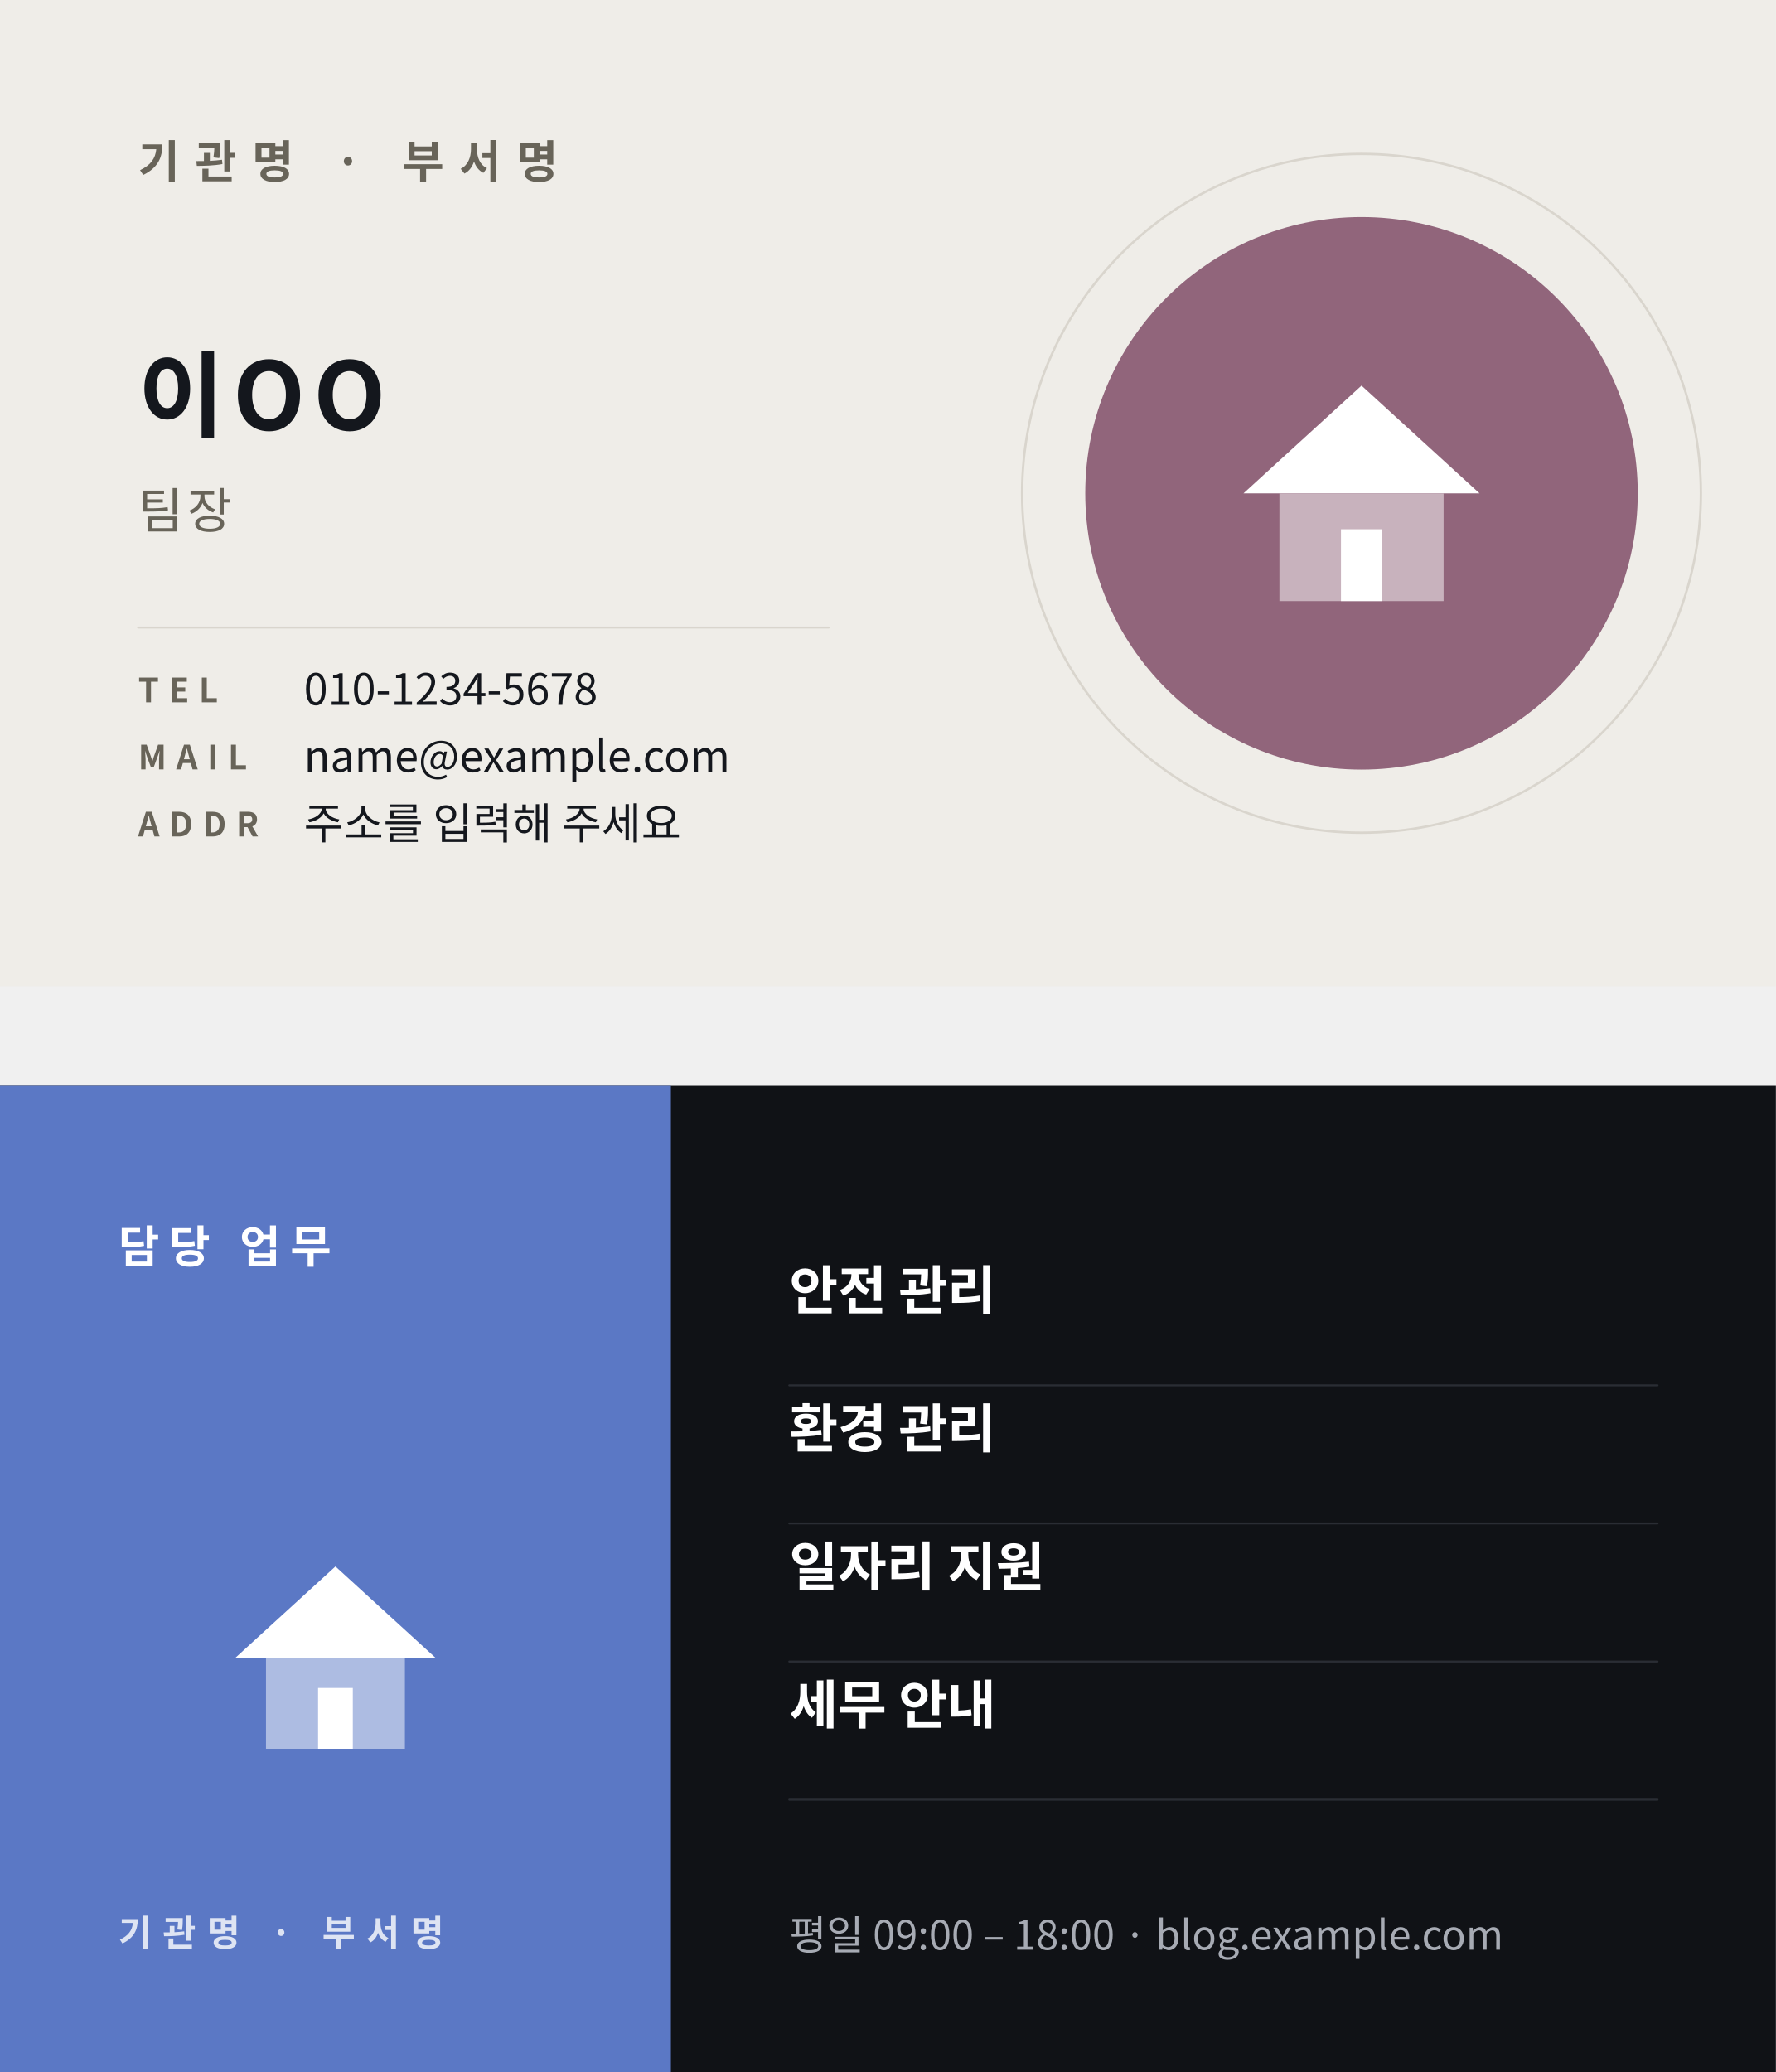
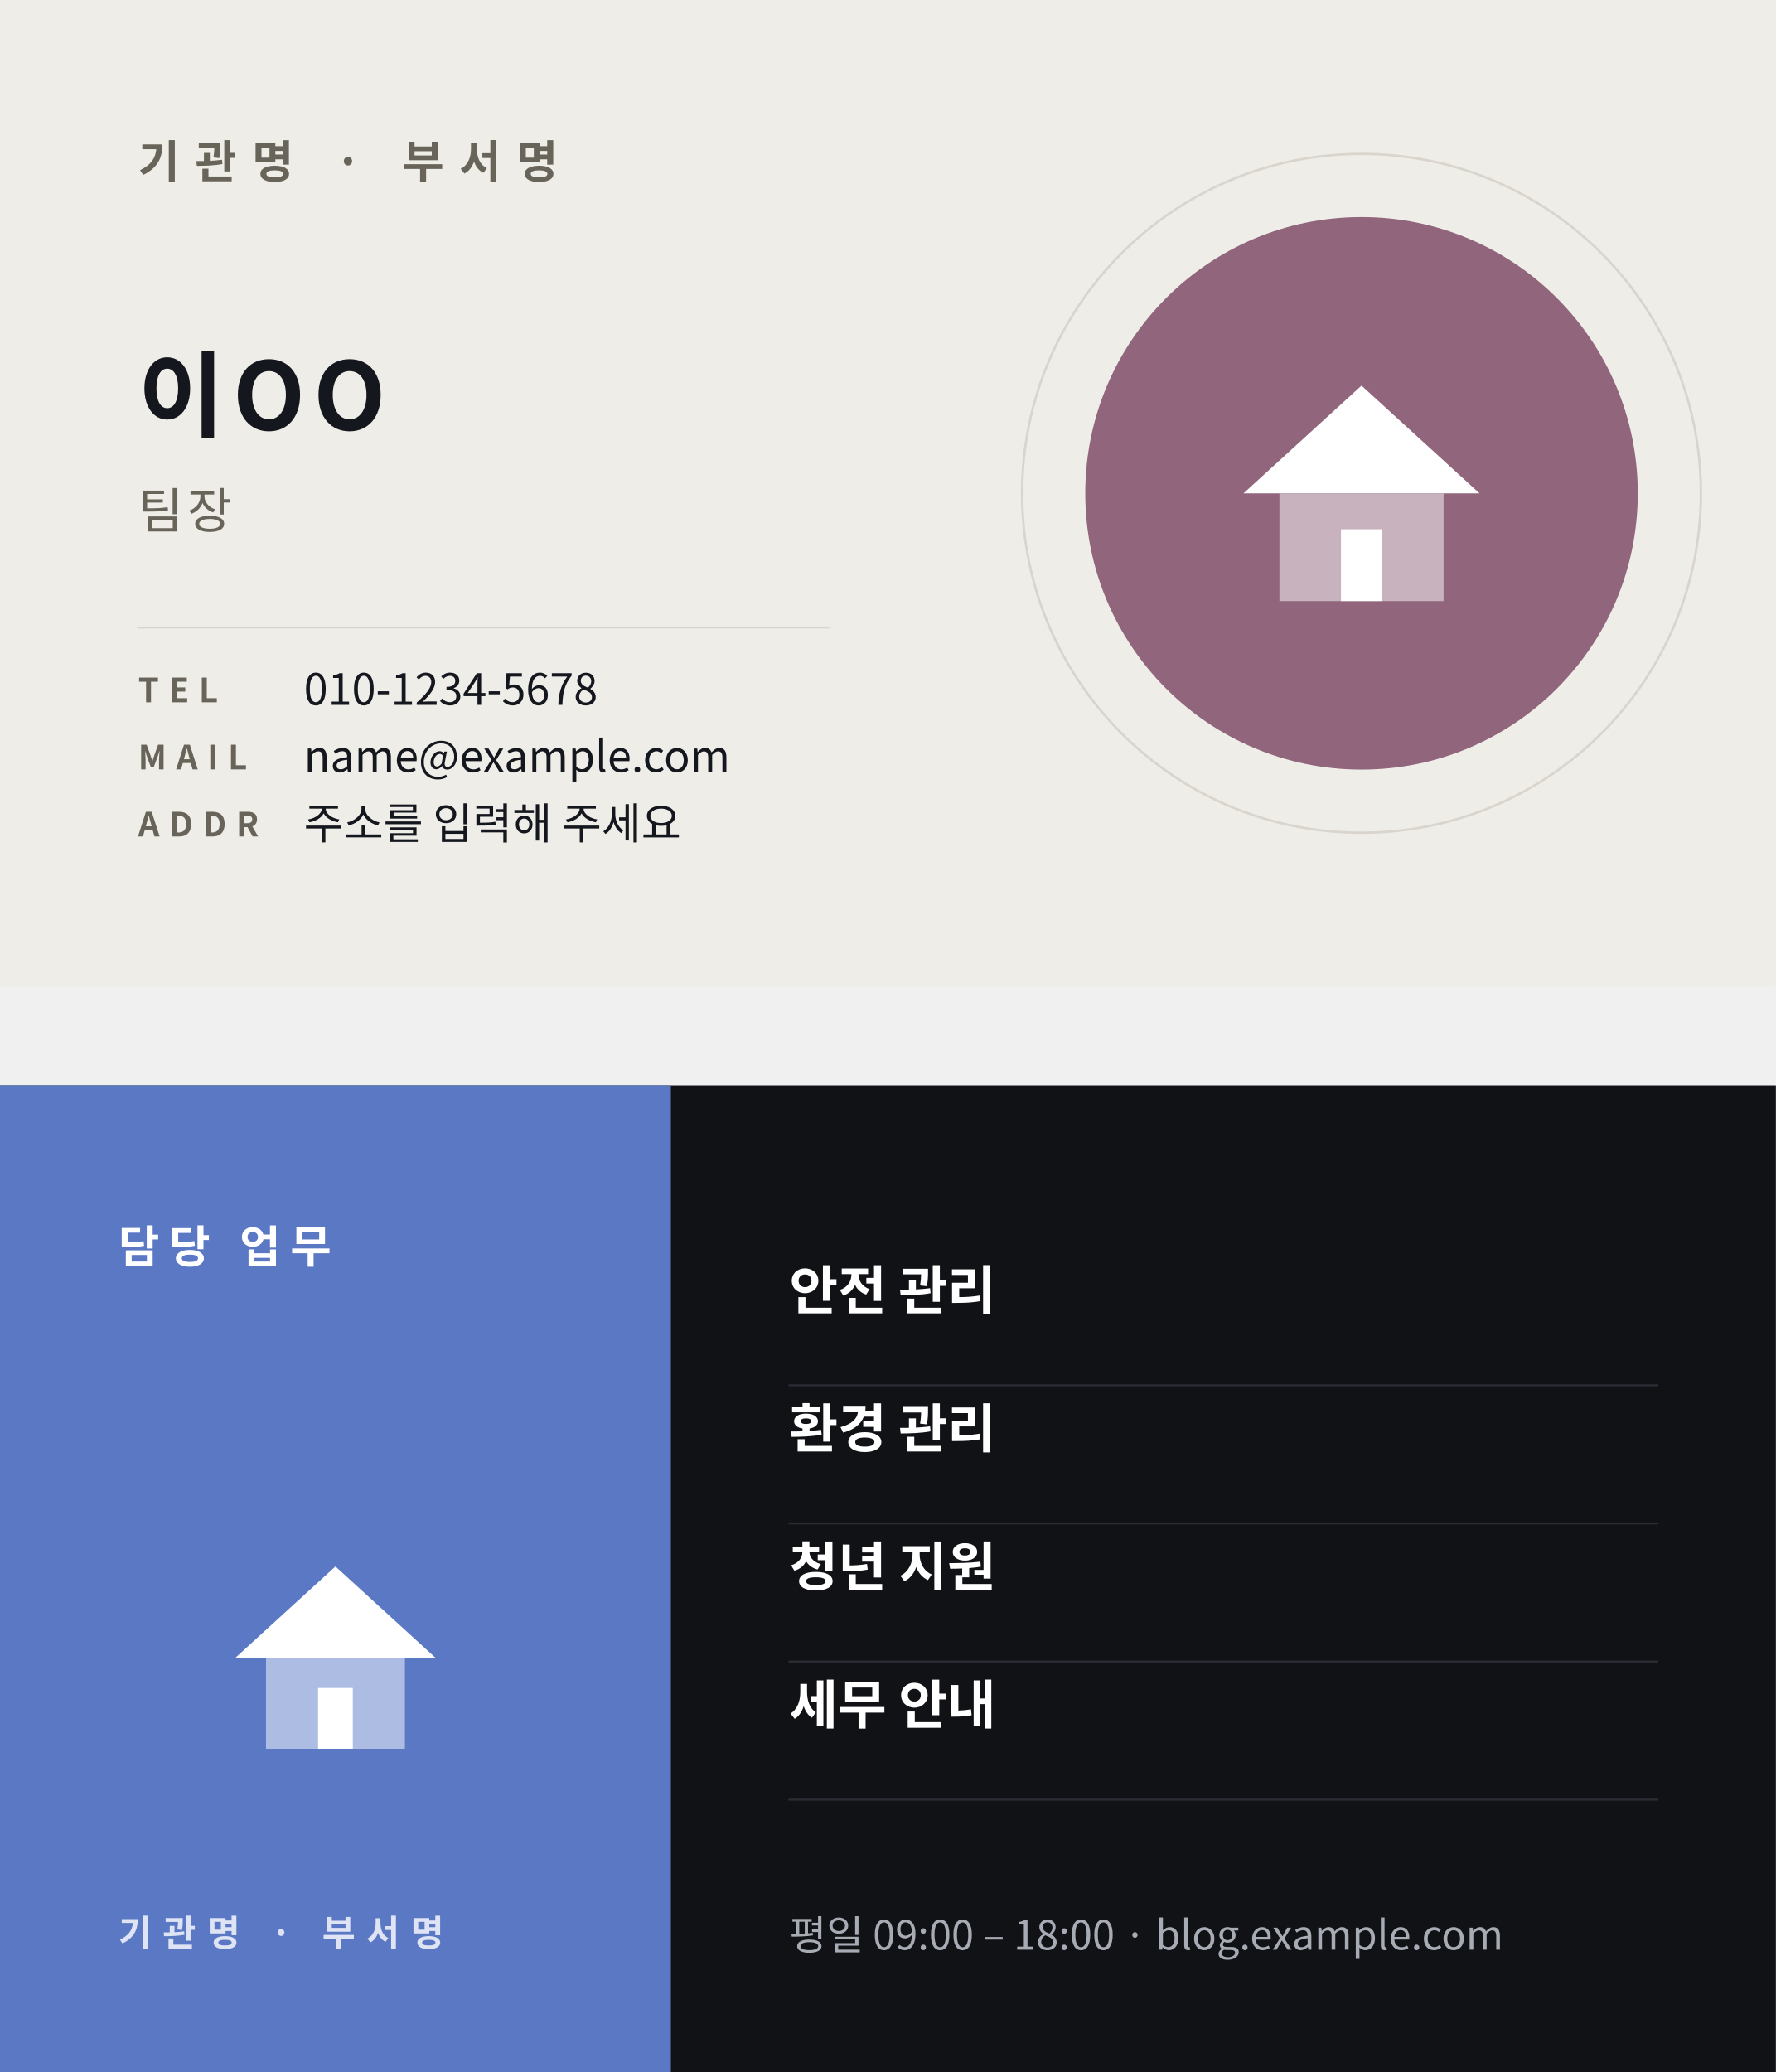
<svg xmlns="http://www.w3.org/2000/svg" width="90mm" height="105mm" viewBox="0 0 900 1050">
  <g id="front">
    <rect width="900" height="500" fill="#EFEDE8" />
    <ellipse cx="690" cy="250" rx="140" ry="140" fill="#91657B" />
    <ellipse cx="690" cy="250" rx="172" ry="172" fill="none" stroke="#D9D5CD" stroke-width="1.2" stroke-linejoin="round" />
    <polygon points="630.2,250 690,195.4 749.8,250" fill="#FFFFFF" />
    <rect x="648.4" y="250" width="83.2" height="54.6" fill="#C8B2BD" />
    <rect x="679.6" y="268.2" width="20.8" height="36.4" fill="#FFFFFF" />
    <text font-family="Pretendard,'Noto Sans KR','Noto Sans CJK KR','Malgun Gothic','Apple SD Gothic Neo',sans-serif" font-size="22.9" font-weight="700" fill="#686459" text-anchor="start" letter-spacing="7.8">
      <tspan x="70" y="90.2">기관명 · 부서명</tspan>
    </text>
    <text font-family="Pretendard,'Noto Sans KR','Noto Sans CJK KR','Malgun Gothic','Apple SD Gothic Neo',sans-serif" font-size="47.6" font-weight="700" fill="#14171D" text-anchor="start" letter-spacing="4.2">
      <tspan x="70" y="217.9">이OO</tspan>
    </text>
    <text font-family="Pretendard,'Noto Sans KR','Noto Sans CJK KR','Malgun Gothic','Apple SD Gothic Neo',sans-serif" font-size="24.7" font-weight="400" fill="#686459" text-anchor="start" letter-spacing="2.1">
      <tspan x="70" y="267.7">팀장</tspan>
    </text>
    <line x1="70" y1="318" x2="420" y2="318" stroke="#D9D5CD" stroke-width="1" stroke-linecap="round" />
    <text font-family="Pretendard,'Noto Sans KR','Noto Sans CJK KR','Malgun Gothic','Apple SD Gothic Neo',sans-serif" font-size="16.9" font-weight="700" fill="#686459" text-anchor="start" letter-spacing="4.9">
      <tspan x="70" y="355.9">TEL</tspan>
    </text>
    <text font-family="Pretendard,'Noto Sans KR','Noto Sans CJK KR','Malgun Gothic','Apple SD Gothic Neo',sans-serif" font-size="21.9" font-weight="400" fill="#14171D" text-anchor="start">
      <tspan x="154" y="357.2">010-1234-5678</tspan>
    </text>
    <text font-family="Pretendard,'Noto Sans KR','Noto Sans CJK KR','Malgun Gothic','Apple SD Gothic Neo',sans-serif" font-size="16.9" font-weight="700" fill="#686459" text-anchor="start" letter-spacing="4.9">
      <tspan x="70" y="389.9">MAIL</tspan>
    </text>
    <text font-family="Pretendard,'Noto Sans KR','Noto Sans CJK KR','Malgun Gothic','Apple SD Gothic Neo',sans-serif" font-size="21.9" font-weight="400" fill="#14171D" text-anchor="start">
      <tspan x="154" y="391.2">name@example.com</tspan>
    </text>
    <text font-family="Pretendard,'Noto Sans KR','Noto Sans CJK KR','Malgun Gothic','Apple SD Gothic Neo',sans-serif" font-size="16.9" font-weight="700" fill="#686459" text-anchor="start" letter-spacing="4.9">
      <tspan x="70" y="423.9">ADDR</tspan>
    </text>
    <text font-family="Pretendard,'Noto Sans KR','Noto Sans CJK KR','Malgun Gothic','Apple SD Gothic Neo',sans-serif" font-size="21.9" font-weight="400" fill="#14171D" text-anchor="start">
      <tspan x="154" y="425.2">주소를 입력해 주세요</tspan>
    </text>
  </g>
  <g id="back" transform="translate(0 550)">
    <rect width="900" height="500" fill="#101216" />
    <rect x="0" y="0" width="340" height="500" fill="#5B78C5" />
    <text font-family="Pretendard,'Noto Sans KR','Noto Sans CJK KR','Malgun Gothic','Apple SD Gothic Neo',sans-serif" font-size="22.6" font-weight="700" fill="#FFFFFF" text-anchor="start" letter-spacing="4.9">
      <tspan x="60" y="89.9">담당 업무</tspan>
    </text>
    <polygon points="119.4,290 170,243.8 220.6,290" fill="#FFFFFF" />
    <rect x="134.8" y="290" width="70.4" height="46.2" fill="#ADBCE2" />
    <rect x="161.2" y="305.4" width="17.6" height="30.8" fill="#FFFFFF" />
    <text font-family="Pretendard,'Noto Sans KR','Noto Sans CJK KR','Malgun Gothic','Apple SD Gothic Neo',sans-serif" font-size="18.3" font-weight="700" fill="#FFFFFF" text-anchor="start" letter-spacing="5.6" opacity="0.8">
      <tspan x="60" y="436.1">기관명 · 부서명</tspan>
    </text>
    <text font-family="Pretendard,'Noto Sans KR','Noto Sans CJK KR','Malgun Gothic','Apple SD Gothic Neo',sans-serif" font-size="26.8" font-weight="700" fill="#FFFFFF" text-anchor="start">
      <tspan x="400" y="113.6">안전 관리</tspan>
    </text>
    <line x1="400" y1="152" x2="840" y2="152" stroke="#2A2D34" stroke-width="1" stroke-linecap="round" />
    <text font-family="Pretendard,'Noto Sans KR','Noto Sans CJK KR','Malgun Gothic','Apple SD Gothic Neo',sans-serif" font-size="26.8" font-weight="700" fill="#FFFFFF" text-anchor="start">
      <tspan x="400" y="183.6">환경 관리</tspan>
    </text>
    <line x1="400" y1="222" x2="840" y2="222" stroke="#2A2D34" stroke-width="1" stroke-linecap="round" />
    <text font-family="Pretendard,'Noto Sans KR','Noto Sans CJK KR','Malgun Gothic','Apple SD Gothic Neo',sans-serif" font-size="26.8" font-weight="700" fill="#FFFFFF" text-anchor="start">
-       <tspan x="400" y="253.6">일자리 지원</tspan>
+       <tspan x="400" y="253.6">청년 지원</tspan>
    </text>
    <line x1="400" y1="292" x2="840" y2="292" stroke="#2A2D34" stroke-width="1" stroke-linecap="round" />
    <text font-family="Pretendard,'Noto Sans KR','Noto Sans CJK KR','Malgun Gothic','Apple SD Gothic Neo',sans-serif" font-size="26.8" font-weight="700" fill="#FFFFFF" text-anchor="start">
      <tspan x="400" y="323.6">세무 안내</tspan>
    </text>
    <line x1="400" y1="362" x2="840" y2="362" stroke="#2A2D34" stroke-width="1" stroke-linecap="round" />
    <text font-family="Pretendard,'Noto Sans KR','Noto Sans CJK KR','Malgun Gothic','Apple SD Gothic Neo',sans-serif" font-size="20.5" font-weight="400" fill="#A7ABB4" text-anchor="start">
      <tspan x="400" y="438">평일 09:00 – 18:00   ·   blog.example.com</tspan>
    </text>
  </g>
</svg>
